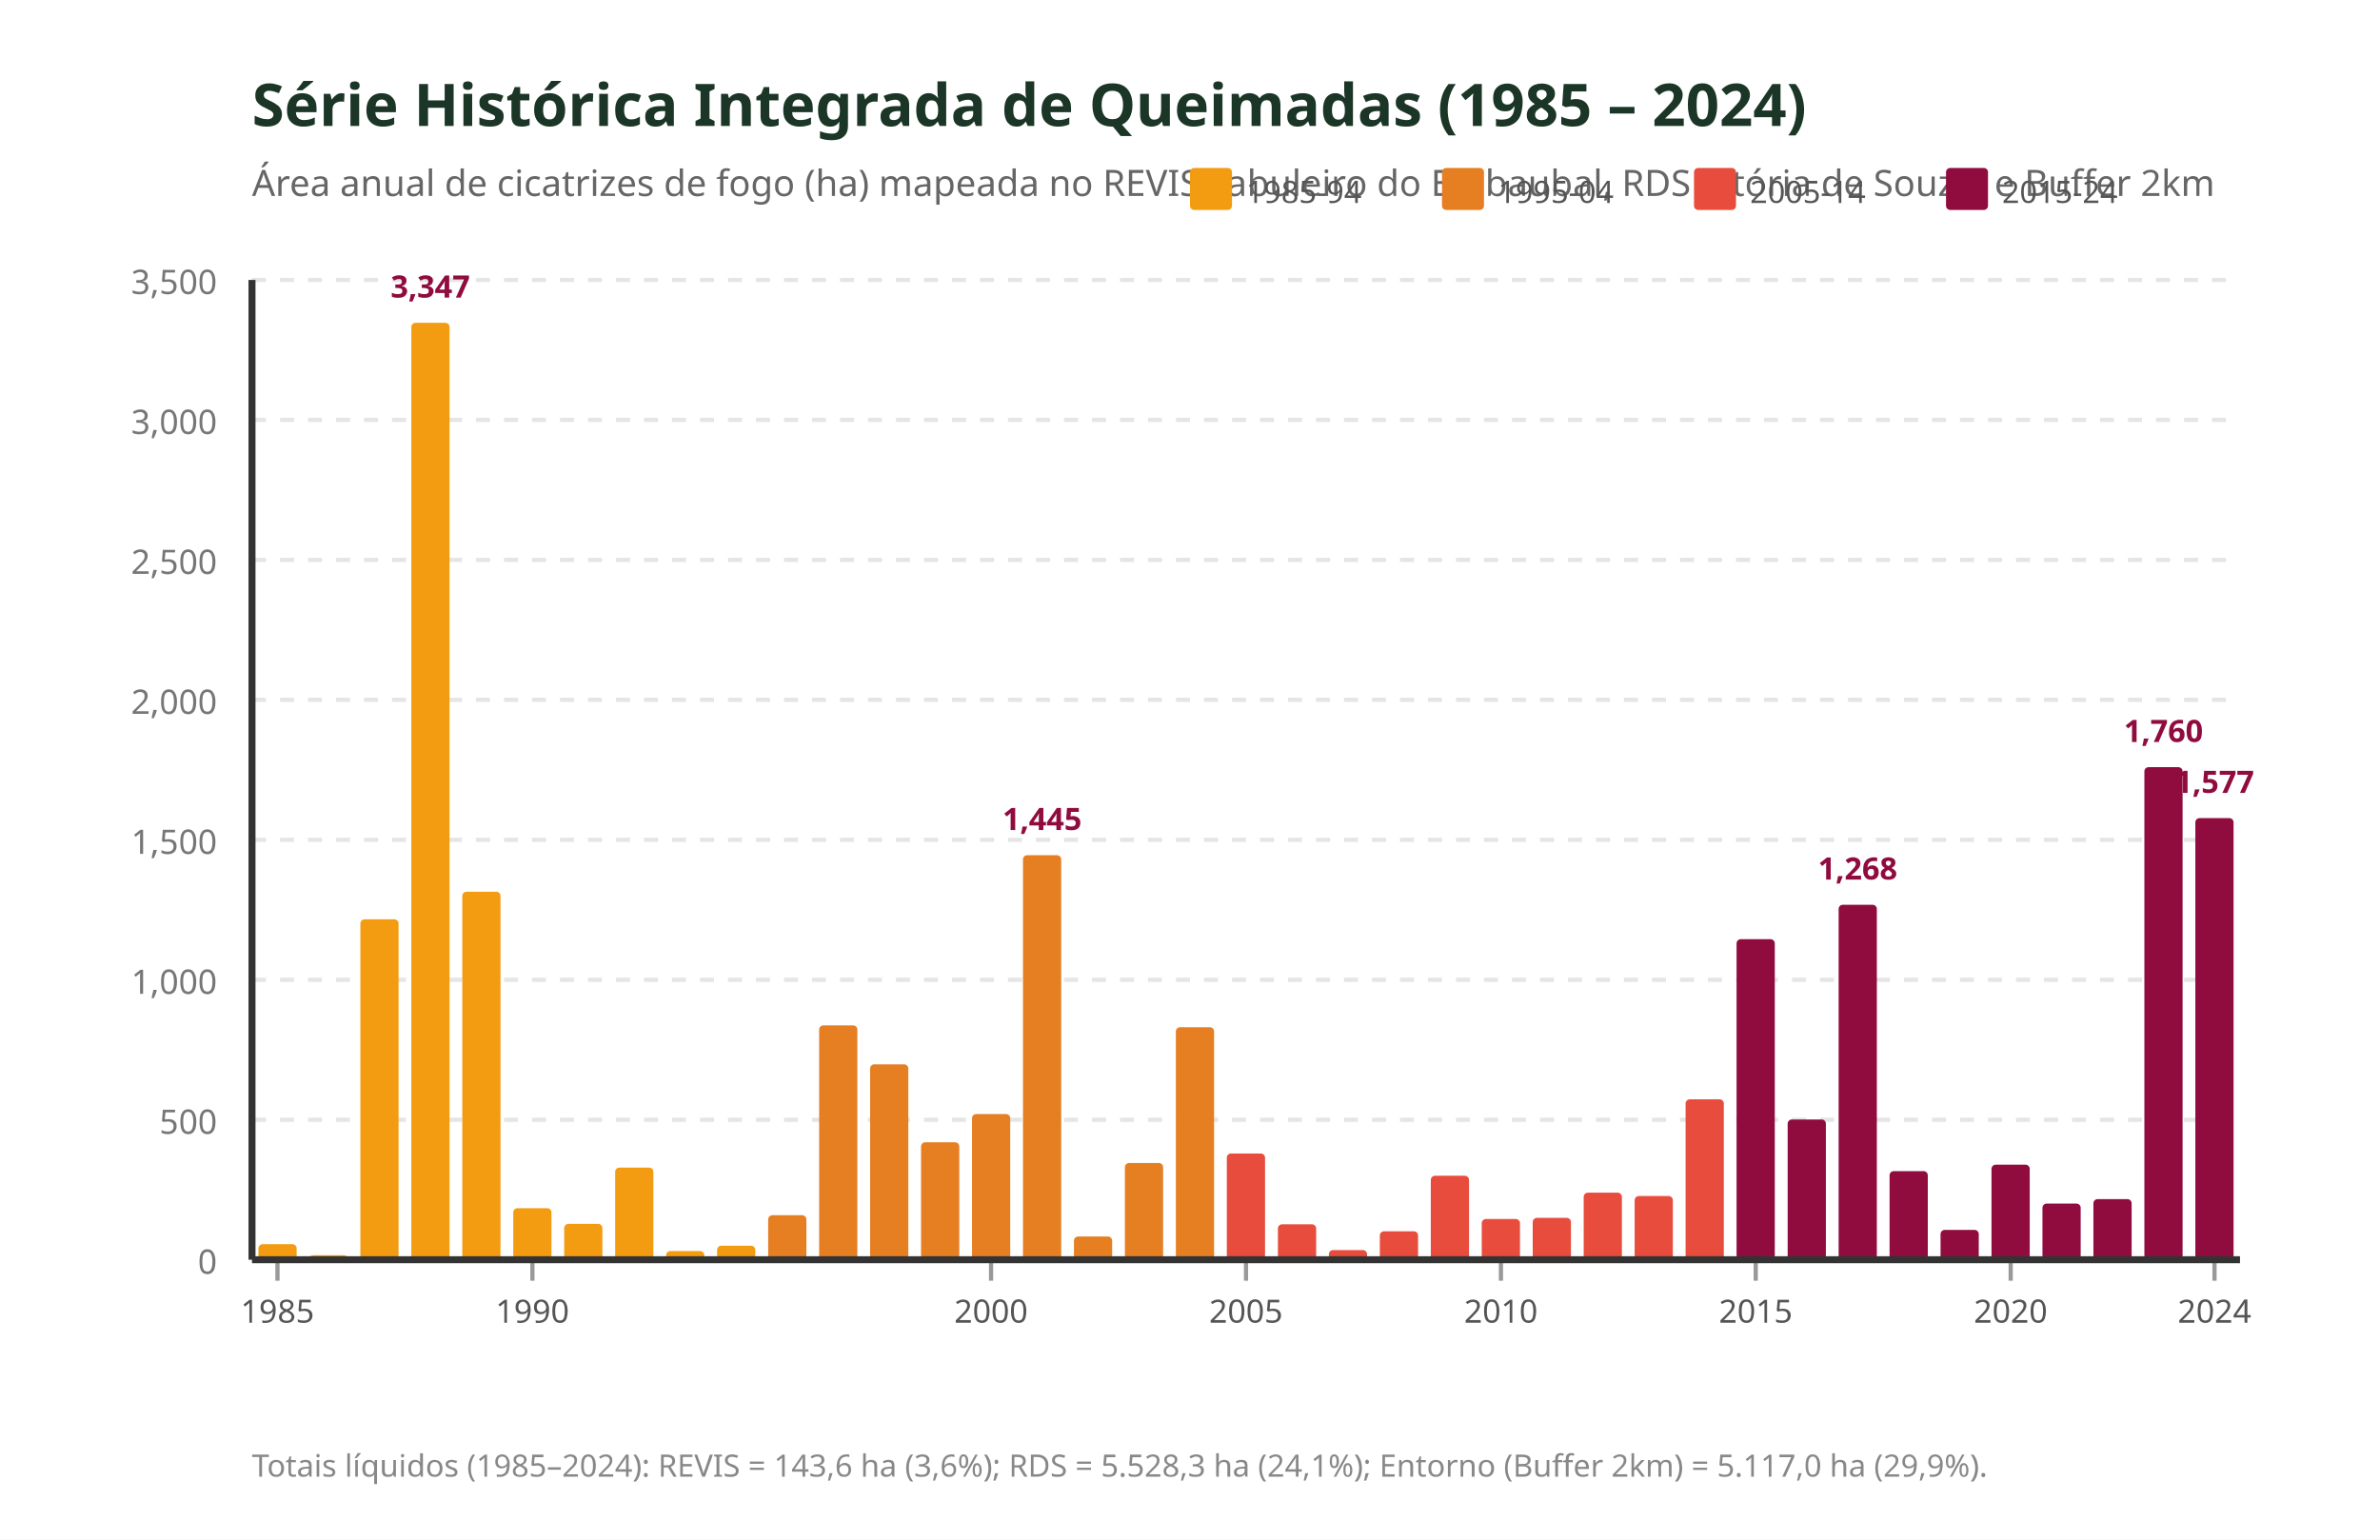
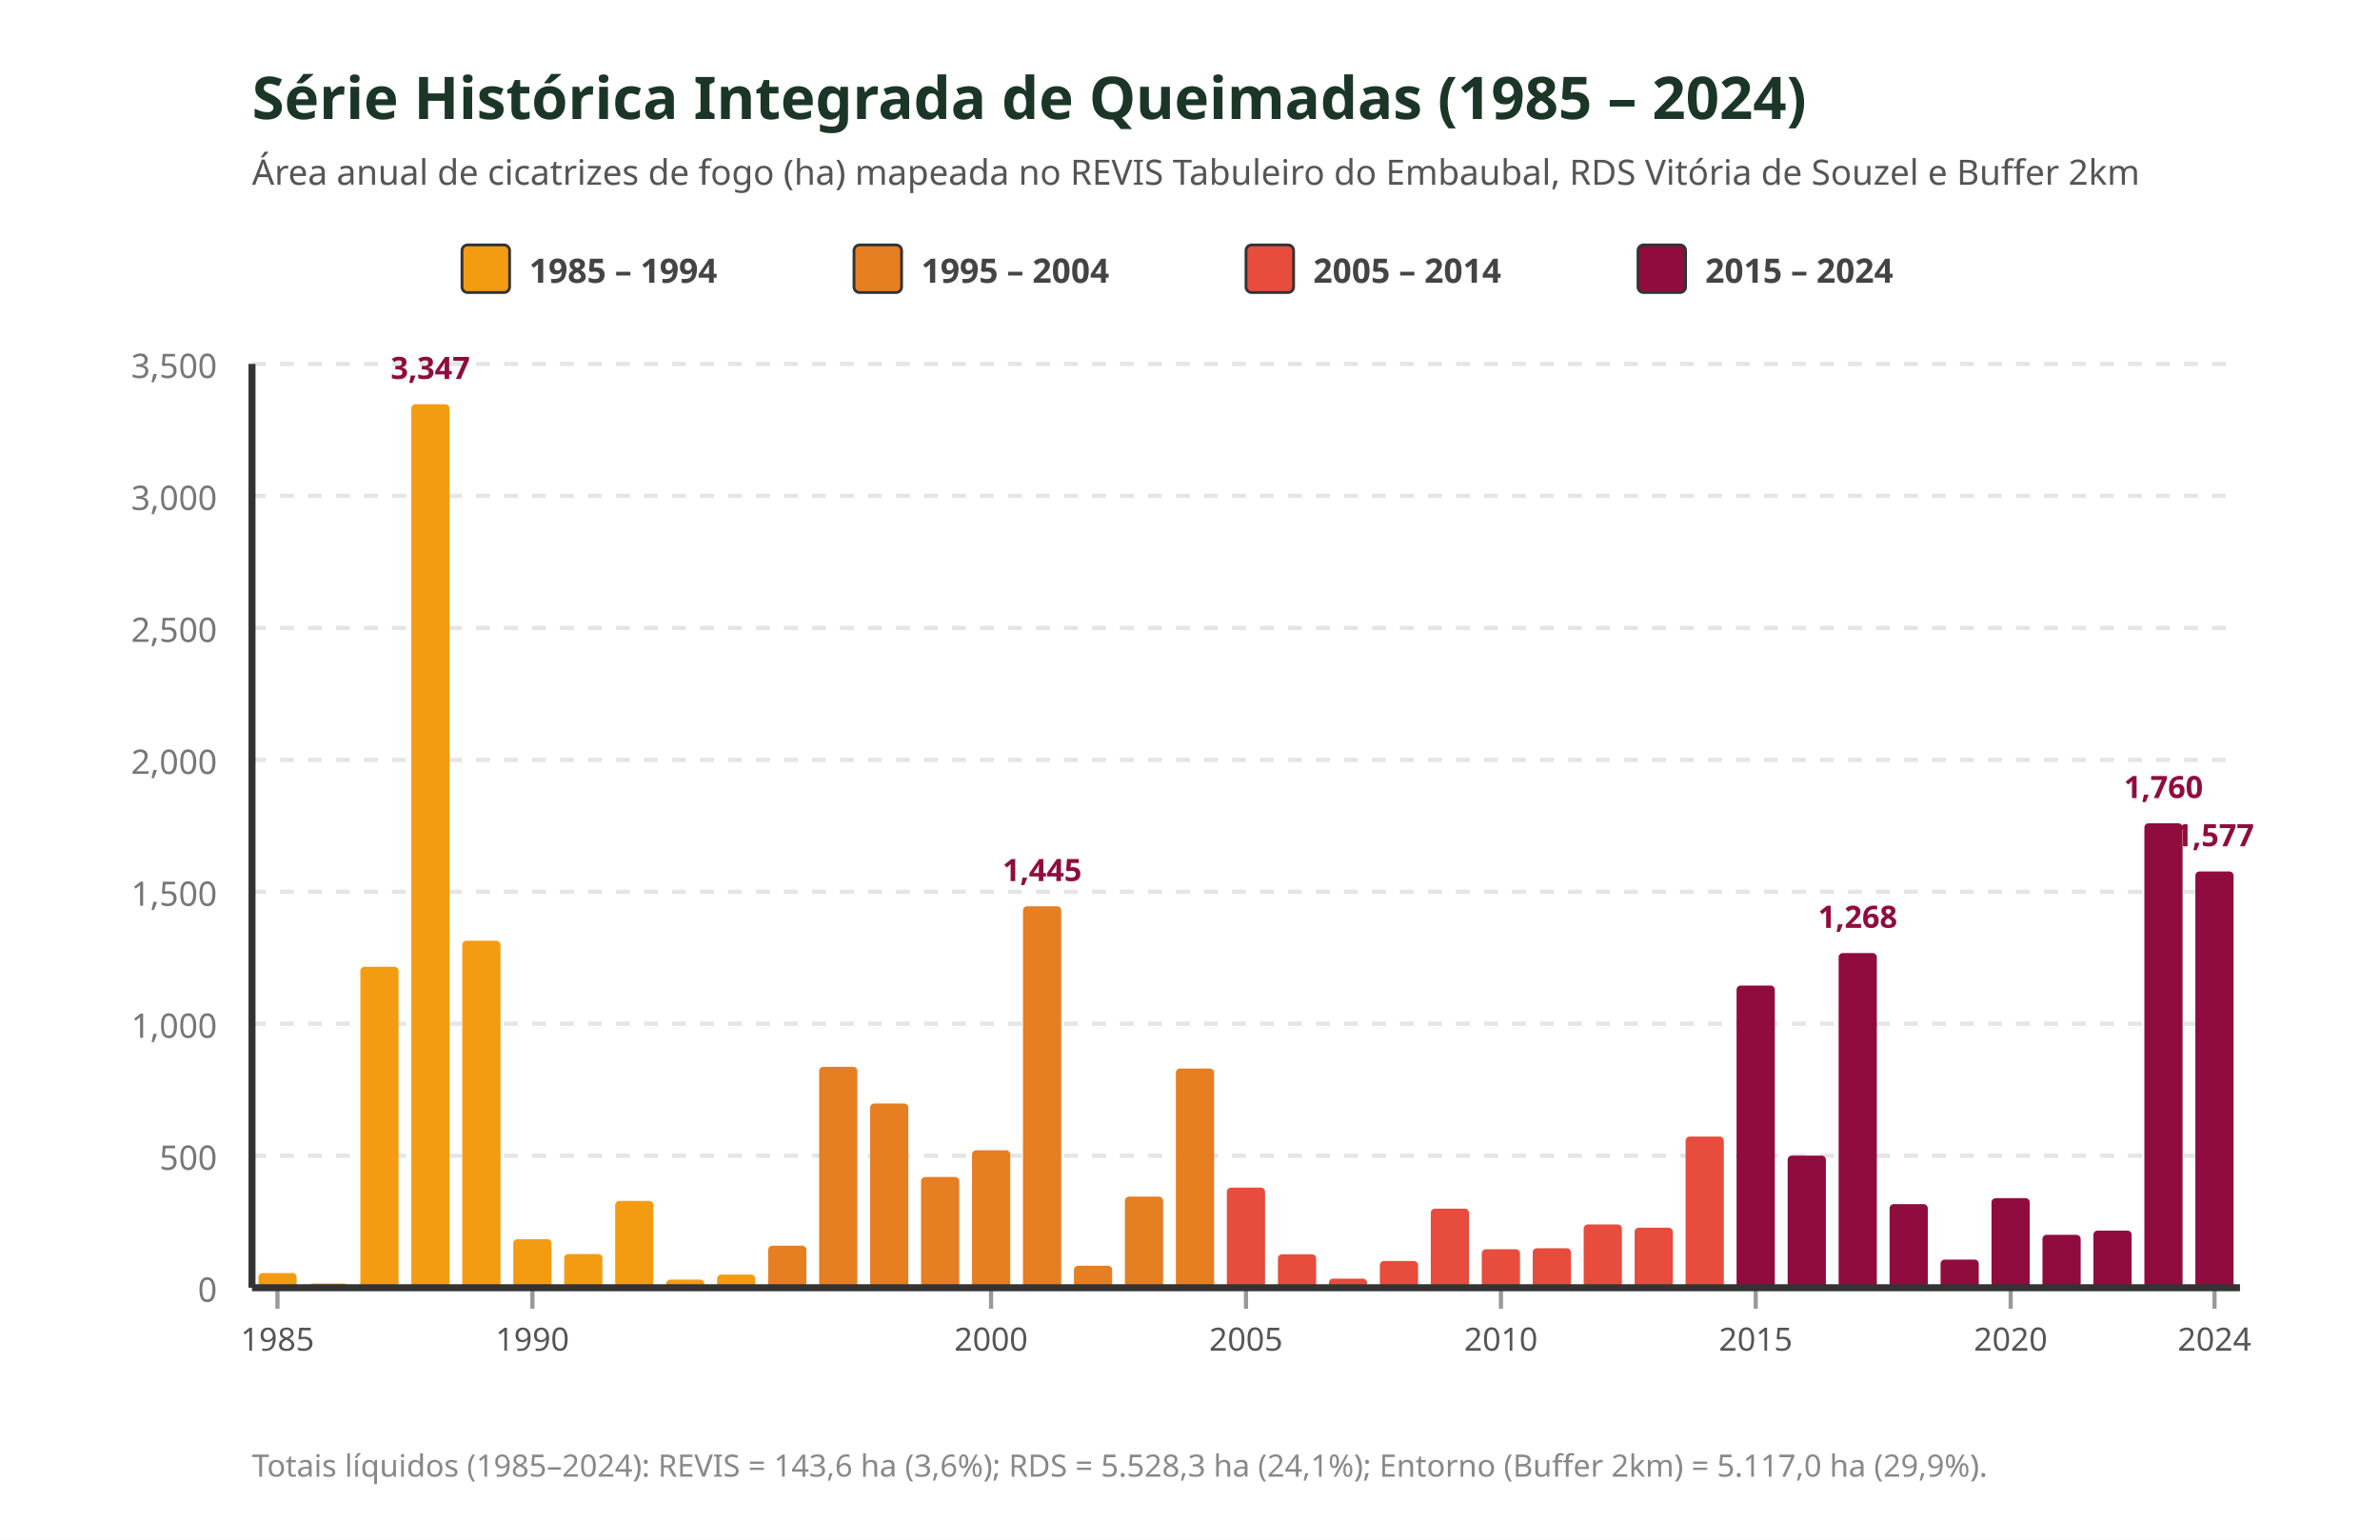
<svg xmlns="http://www.w3.org/2000/svg" width="170.0mm" height="110.0mm" viewBox="0 0 170.0 110.0">
  <rect x="0" y="0" width="170.0" height="110.0" fill="#ffffff" />
-   <text x="18.0" y="9.0" font-family="Segoe UI Variable Small Semibold, Segoe UI, sans-serif" font-size="4.2" font-weight="bold" fill="#1b3626">Série Histórica Integrada de Queimadas (1985 – 2024)</text>
-   <text x="18.0" y="14.0" font-family="Segoe UI Variable Small Semibold, Segoe UI, sans-serif" font-size="2.6" fill="#666666">Área anual de cicatrizes de fogo (ha) mapeada no REVIS Tabuleiro do Embaubal, RDS Vitória de Souzel e Buffer 2km</text>
-   <line x1="18.0" y1="90.00" x2="160.0" y2="90.00" stroke="#e5e5e5" stroke-width="0.3" stroke-dasharray="1,1" />
-   <text x="15.5" y="91.00" font-family="Segoe UI Variable Small Semibold, Segoe UI, sans-serif" font-size="2.4" fill="#777777" text-anchor="end">0</text>
-   <line x1="18.0" y1="80.00" x2="160.0" y2="80.00" stroke="#e5e5e5" stroke-width="0.3" stroke-dasharray="1,1" />
-   <text x="15.5" y="81.00" font-family="Segoe UI Variable Small Semibold, Segoe UI, sans-serif" font-size="2.4" fill="#777777" text-anchor="end">500</text>
-   <line x1="18.0" y1="70.00" x2="160.0" y2="70.00" stroke="#e5e5e5" stroke-width="0.3" stroke-dasharray="1,1" />
-   <text x="15.5" y="71.00" font-family="Segoe UI Variable Small Semibold, Segoe UI, sans-serif" font-size="2.4" fill="#777777" text-anchor="end">1,000</text>
-   <line x1="18.0" y1="60.00" x2="160.0" y2="60.00" stroke="#e5e5e5" stroke-width="0.3" stroke-dasharray="1,1" />
-   <text x="15.5" y="61.00" font-family="Segoe UI Variable Small Semibold, Segoe UI, sans-serif" font-size="2.4" fill="#777777" text-anchor="end">1,500</text>
-   <line x1="18.0" y1="50.00" x2="160.0" y2="50.00" stroke="#e5e5e5" stroke-width="0.3" stroke-dasharray="1,1" />
-   <text x="15.5" y="51.00" font-family="Segoe UI Variable Small Semibold, Segoe UI, sans-serif" font-size="2.4" fill="#777777" text-anchor="end">2,000</text>
-   <line x1="18.0" y1="40.00" x2="160.0" y2="40.00" stroke="#e5e5e5" stroke-width="0.3" stroke-dasharray="1,1" />
-   <text x="15.5" y="41.00" font-family="Segoe UI Variable Small Semibold, Segoe UI, sans-serif" font-size="2.4" fill="#777777" text-anchor="end">2,500</text>
-   <line x1="18.0" y1="30.00" x2="160.0" y2="30.00" stroke="#e5e5e5" stroke-width="0.3" stroke-dasharray="1,1" />
-   <text x="15.5" y="31.00" font-family="Segoe UI Variable Small Semibold, Segoe UI, sans-serif" font-size="2.4" fill="#777777" text-anchor="end">3,000</text>
-   <line x1="18.0" y1="20.00" x2="160.0" y2="20.00" stroke="#e5e5e5" stroke-width="0.3" stroke-dasharray="1,1" />
-   <text x="15.5" y="21.00" font-family="Segoe UI Variable Small Semibold, Segoe UI, sans-serif" font-size="2.4" fill="#777777" text-anchor="end">3,500</text>
-   <rect x="18.46" y="88.89" width="2.73" height="1.11" fill="#f39c12" rx="0.3" ry="0.3" />
-   <text x="19.82" y="94.50" font-family="Segoe UI Variable Small Semibold, Segoe UI, sans-serif" font-size="2.3" fill="#555555" text-anchor="middle">1985</text>
-   <line x1="19.82" y1="90.0" x2="19.82" y2="91.5" stroke="#999999" stroke-width="0.3" />
-   <rect x="22.10" y="89.68" width="2.73" height="0.32" fill="#f39c12" rx="0.3" ry="0.3" />
-   <rect x="25.74" y="65.68" width="2.73" height="24.32" fill="#f39c12" rx="0.3" ry="0.3" />
-   <rect x="29.38" y="23.06" width="2.73" height="66.94" fill="#f39c12" rx="0.3" ry="0.3" />
-   <text x="30.74" y="21.26" font-family="Segoe UI Variable Small Semibold, Segoe UI, sans-serif" font-size="2.2" font-weight="bold" fill="#900c3f" text-anchor="middle">3,347</text>
-   <rect x="33.02" y="63.71" width="2.73" height="26.29" fill="#f39c12" rx="0.3" ry="0.3" />
-   <rect x="36.66" y="86.32" width="2.73" height="3.68" fill="#f39c12" rx="0.3" ry="0.3" />
-   <text x="38.03" y="94.50" font-family="Segoe UI Variable Small Semibold, Segoe UI, sans-serif" font-size="2.3" fill="#555555" text-anchor="middle">1990</text>
-   <line x1="38.03" y1="90.0" x2="38.03" y2="91.5" stroke="#999999" stroke-width="0.3" />
-   <rect x="40.30" y="87.44" width="2.73" height="2.56" fill="#f39c12" rx="0.3" ry="0.3" />
-   <rect x="43.94" y="83.42" width="2.73" height="6.58" fill="#f39c12" rx="0.3" ry="0.3" />
-   <rect x="47.58" y="89.38" width="2.73" height="0.62" fill="#f39c12" rx="0.3" ry="0.3" />
-   <rect x="51.22" y="89.00" width="2.73" height="1.00" fill="#f39c12" rx="0.3" ry="0.3" />
-   <rect x="54.87" y="86.82" width="2.73" height="3.18" fill="#e67e22" rx="0.3" ry="0.3" />
-   <rect x="58.51" y="73.26" width="2.73" height="16.74" fill="#e67e22" rx="0.3" ry="0.3" />
-   <rect x="62.15" y="76.04" width="2.73" height="13.96" fill="#e67e22" rx="0.3" ry="0.3" />
-   <rect x="65.79" y="81.61" width="2.73" height="8.39" fill="#e67e22" rx="0.3" ry="0.3" />
-   <rect x="69.43" y="79.59" width="2.73" height="10.41" fill="#e67e22" rx="0.3" ry="0.3" />
-   <text x="70.79" y="94.50" font-family="Segoe UI Variable Small Semibold, Segoe UI, sans-serif" font-size="2.3" fill="#555555" text-anchor="middle">2000</text>
-   <line x1="70.79" y1="90.0" x2="70.79" y2="91.5" stroke="#999999" stroke-width="0.3" />
-   <rect x="73.07" y="61.10" width="2.73" height="28.90" fill="#e67e22" rx="0.3" ry="0.3" />
-   <text x="74.44" y="59.30" font-family="Segoe UI Variable Small Semibold, Segoe UI, sans-serif" font-size="2.2" font-weight="bold" fill="#900c3f" text-anchor="middle">1,445</text>
-   <rect x="76.71" y="88.34" width="2.73" height="1.66" fill="#e67e22" rx="0.3" ry="0.3" />
-   <rect x="80.35" y="83.09" width="2.73" height="6.91" fill="#e67e22" rx="0.3" ry="0.3" />
-   <rect x="83.99" y="73.39" width="2.73" height="16.61" fill="#e67e22" rx="0.3" ry="0.3" />
-   <rect x="87.63" y="82.41" width="2.73" height="7.59" fill="#e74c3c" rx="0.3" ry="0.3" />
-   <text x="89.00" y="94.50" font-family="Segoe UI Variable Small Semibold, Segoe UI, sans-serif" font-size="2.3" fill="#555555" text-anchor="middle">2005</text>
-   <line x1="89.00" y1="90.0" x2="89.00" y2="91.5" stroke="#999999" stroke-width="0.3" />
-   <rect x="91.28" y="87.47" width="2.73" height="2.53" fill="#e74c3c" rx="0.3" ry="0.3" />
-   <rect x="94.92" y="89.31" width="2.73" height="0.69" fill="#e74c3c" rx="0.3" ry="0.3" />
-   <rect x="98.56" y="87.97" width="2.73" height="2.03" fill="#e74c3c" rx="0.3" ry="0.3" />
-   <rect x="102.20" y="84.00" width="2.73" height="6.00" fill="#e74c3c" rx="0.3" ry="0.3" />
-   <rect x="105.84" y="87.09" width="2.73" height="2.91" fill="#e74c3c" rx="0.3" ry="0.3" />
-   <text x="107.21" y="94.50" font-family="Segoe UI Variable Small Semibold, Segoe UI, sans-serif" font-size="2.3" fill="#555555" text-anchor="middle">2010</text>
-   <line x1="107.21" y1="90.0" x2="107.21" y2="91.5" stroke="#999999" stroke-width="0.3" />
-   <rect x="109.48" y="87.01" width="2.73" height="2.99" fill="#e74c3c" rx="0.3" ry="0.3" />
-   <rect x="113.12" y="85.21" width="2.73" height="4.79" fill="#e74c3c" rx="0.3" ry="0.3" />
-   <rect x="116.76" y="85.45" width="2.73" height="4.55" fill="#e74c3c" rx="0.3" ry="0.3" />
-   <rect x="120.40" y="78.54" width="2.73" height="11.46" fill="#e74c3c" rx="0.3" ry="0.3" />
-   <rect x="124.04" y="67.10" width="2.73" height="22.90" fill="#900c3f" rx="0.3" ry="0.3" />
-   <text x="125.41" y="94.50" font-family="Segoe UI Variable Small Semibold, Segoe UI, sans-serif" font-size="2.3" fill="#555555" text-anchor="middle">2015</text>
-   <line x1="125.41" y1="90.0" x2="125.41" y2="91.5" stroke="#999999" stroke-width="0.3" />
-   <rect x="127.69" y="79.98" width="2.73" height="10.02" fill="#900c3f" rx="0.3" ry="0.3" />
-   <rect x="131.33" y="64.64" width="2.73" height="25.36" fill="#900c3f" rx="0.3" ry="0.3" />
-   <text x="132.69" y="62.84" font-family="Segoe UI Variable Small Semibold, Segoe UI, sans-serif" font-size="2.2" font-weight="bold" fill="#900c3f" text-anchor="middle">1,268</text>
-   <rect x="134.97" y="83.67" width="2.73" height="6.33" fill="#900c3f" rx="0.3" ry="0.3" />
-   <rect x="138.61" y="87.87" width="2.73" height="2.13" fill="#900c3f" rx="0.3" ry="0.3" />
-   <rect x="142.25" y="83.21" width="2.73" height="6.79" fill="#900c3f" rx="0.3" ry="0.3" />
-   <text x="143.62" y="94.50" font-family="Segoe UI Variable Small Semibold, Segoe UI, sans-serif" font-size="2.3" fill="#555555" text-anchor="middle">2020</text>
-   <line x1="143.62" y1="90.0" x2="143.62" y2="91.5" stroke="#999999" stroke-width="0.3" />
-   <rect x="145.89" y="85.99" width="2.73" height="4.01" fill="#900c3f" rx="0.3" ry="0.3" />
-   <rect x="149.53" y="85.67" width="2.73" height="4.33" fill="#900c3f" rx="0.3" ry="0.3" />
-   <rect x="153.17" y="54.81" width="2.73" height="35.19" fill="#900c3f" rx="0.3" ry="0.3" />
-   <text x="154.54" y="53.01" font-family="Segoe UI Variable Small Semibold, Segoe UI, sans-serif" font-size="2.2" font-weight="bold" fill="#900c3f" text-anchor="middle">1,760</text>
-   <rect x="156.81" y="58.45" width="2.73" height="31.55" fill="#900c3f" rx="0.3" ry="0.3" />
-   <text x="158.18" y="56.65" font-family="Segoe UI Variable Small Semibold, Segoe UI, sans-serif" font-size="2.2" font-weight="bold" fill="#900c3f" text-anchor="middle">1,577</text>
-   <text x="158.18" y="94.50" font-family="Segoe UI Variable Small Semibold, Segoe UI, sans-serif" font-size="2.3" fill="#555555" text-anchor="middle">2024</text>
-   <line x1="158.18" y1="90.0" x2="158.18" y2="91.5" stroke="#999999" stroke-width="0.3" />
-   <line x1="18.0" y1="90.0" x2="160.0" y2="90.0" stroke="#333333" stroke-width="0.5" />
-   <line x1="18.0" y1="20.0" x2="18.0" y2="90.0" stroke="#333333" stroke-width="0.5" />
-   <g transform="translate(85.0, 12.0)">
-     <rect x="0" y="0" width="3.0" height="3.0" fill="#f39c12" rx="0.3" />
-     <text x="4.0" y="2.5" font-family="Segoe UI Variable Small Semibold, Segoe UI, sans-serif" font-size="2.2" fill="#555555">1985-94</text>
-     <rect x="18.0" y="0" width="3.0" height="3.0" fill="#e67e22" rx="0.3" />
-     <text x="22.0" y="2.5" font-family="Segoe UI Variable Small Semibold, Segoe UI, sans-serif" font-size="2.2" fill="#555555">1995-04</text>
-     <rect x="36.0" y="0" width="3.0" height="3.0" fill="#e74c3c" rx="0.3" />
-     <text x="40.0" y="2.5" font-family="Segoe UI Variable Small Semibold, Segoe UI, sans-serif" font-size="2.2" fill="#555555">2005-14</text>
-     <rect x="54.0" y="0" width="3.0" height="3.0" fill="#900c3f" rx="0.3" />
-     <text x="58.0" y="2.5" font-family="Segoe UI Variable Small Semibold, Segoe UI, sans-serif" font-size="2.2" fill="#555555">2015-24</text>
+   <text x="18.0" y="8.5" font-family="Segoe UI Variable Small Semibold, Segoe UI, sans-serif" font-size="4.2" font-weight="bold" fill="#1b3626">Série Histórica Integrada de Queimadas (1985 – 2024)</text>
+   <text x="18.0" y="13.2" font-family="Segoe UI Variable Small Semibold, Segoe UI, sans-serif" font-size="2.5" fill="#555555">Área anual de cicatrizes de fogo (ha) mapeada no REVIS Tabuleiro do Embaubal, RDS Vitória de Souzel e Buffer 2km</text>
+   <g transform="translate(33.00, 17.50)">
+     <rect x="0.00" y="0" width="3.4" height="3.4" fill="#f39c12" stroke="#333333" stroke-width="0.2" rx="0.4" />
+     <text x="4.80" y="2.7" font-family="Segoe UI Variable Small Semibold, Segoe UI, sans-serif" font-size="2.4" font-weight="bold" fill="#444444">1985 – 1994</text>
+     <rect x="28.00" y="0" width="3.4" height="3.4" fill="#e67e22" stroke="#333333" stroke-width="0.2" rx="0.4" />
+     <text x="32.80" y="2.7" font-family="Segoe UI Variable Small Semibold, Segoe UI, sans-serif" font-size="2.4" font-weight="bold" fill="#444444">1995 – 2004</text>
+     <rect x="56.00" y="0" width="3.4" height="3.4" fill="#e74c3c" stroke="#333333" stroke-width="0.2" rx="0.4" />
+     <text x="60.80" y="2.7" font-family="Segoe UI Variable Small Semibold, Segoe UI, sans-serif" font-size="2.4" font-weight="bold" fill="#444444">2005 – 2014</text>
+     <rect x="84.00" y="0" width="3.4" height="3.4" fill="#900c3f" stroke="#333333" stroke-width="0.2" rx="0.4" />
+     <text x="88.80" y="2.7" font-family="Segoe UI Variable Small Semibold, Segoe UI, sans-serif" font-size="2.4" font-weight="bold" fill="#444444">2015 – 2024</text>
  </g>
+   <line x1="18.0" y1="92.00" x2="160.0" y2="92.00" stroke="#e5e5e5" stroke-width="0.3" stroke-dasharray="1,1" />
+   <text x="15.5" y="93.00" font-family="Segoe UI Variable Small Semibold, Segoe UI, sans-serif" font-size="2.4" fill="#777777" text-anchor="end">0</text>
+   <line x1="18.0" y1="82.57" x2="160.0" y2="82.57" stroke="#e5e5e5" stroke-width="0.3" stroke-dasharray="1,1" />
+   <text x="15.5" y="83.57" font-family="Segoe UI Variable Small Semibold, Segoe UI, sans-serif" font-size="2.4" fill="#777777" text-anchor="end">500</text>
+   <line x1="18.0" y1="73.14" x2="160.0" y2="73.14" stroke="#e5e5e5" stroke-width="0.3" stroke-dasharray="1,1" />
+   <text x="15.5" y="74.14" font-family="Segoe UI Variable Small Semibold, Segoe UI, sans-serif" font-size="2.4" fill="#777777" text-anchor="end">1,000</text>
+   <line x1="18.0" y1="63.71" x2="160.0" y2="63.71" stroke="#e5e5e5" stroke-width="0.3" stroke-dasharray="1,1" />
+   <text x="15.5" y="64.71" font-family="Segoe UI Variable Small Semibold, Segoe UI, sans-serif" font-size="2.4" fill="#777777" text-anchor="end">1,500</text>
+   <line x1="18.0" y1="54.29" x2="160.0" y2="54.29" stroke="#e5e5e5" stroke-width="0.3" stroke-dasharray="1,1" />
+   <text x="15.5" y="55.29" font-family="Segoe UI Variable Small Semibold, Segoe UI, sans-serif" font-size="2.4" fill="#777777" text-anchor="end">2,000</text>
+   <line x1="18.0" y1="44.86" x2="160.0" y2="44.86" stroke="#e5e5e5" stroke-width="0.3" stroke-dasharray="1,1" />
+   <text x="15.5" y="45.86" font-family="Segoe UI Variable Small Semibold, Segoe UI, sans-serif" font-size="2.4" fill="#777777" text-anchor="end">2,500</text>
+   <line x1="18.0" y1="35.43" x2="160.0" y2="35.43" stroke="#e5e5e5" stroke-width="0.3" stroke-dasharray="1,1" />
+   <text x="15.5" y="36.43" font-family="Segoe UI Variable Small Semibold, Segoe UI, sans-serif" font-size="2.4" fill="#777777" text-anchor="end">3,000</text>
+   <line x1="18.0" y1="26.00" x2="160.0" y2="26.00" stroke="#e5e5e5" stroke-width="0.3" stroke-dasharray="1,1" />
+   <text x="15.5" y="27.00" font-family="Segoe UI Variable Small Semibold, Segoe UI, sans-serif" font-size="2.4" fill="#777777" text-anchor="end">3,500</text>
+   <rect x="18.46" y="90.95" width="2.73" height="1.05" fill="#f39c12" rx="0.3" ry="0.3" />
+   <text x="19.82" y="96.50" font-family="Segoe UI Variable Small Semibold, Segoe UI, sans-serif" font-size="2.3" fill="#555555" text-anchor="middle">1985</text>
+   <line x1="19.82" y1="92.0" x2="19.82" y2="93.5" stroke="#999999" stroke-width="0.3" />
+   <rect x="22.10" y="91.70" width="2.73" height="0.30" fill="#f39c12" rx="0.3" ry="0.3" />
+   <rect x="25.74" y="69.07" width="2.73" height="22.93" fill="#f39c12" rx="0.3" ry="0.3" />
+   <rect x="29.38" y="28.88" width="2.73" height="63.12" fill="#f39c12" rx="0.3" ry="0.3" />
+   <text x="30.74" y="27.08" font-family="Segoe UI Variable Small Semibold, Segoe UI, sans-serif" font-size="2.2" font-weight="bold" fill="#900c3f" text-anchor="middle">3,347</text>
+   <rect x="33.02" y="67.21" width="2.73" height="24.79" fill="#f39c12" rx="0.3" ry="0.3" />
+   <rect x="36.66" y="88.53" width="2.73" height="3.47" fill="#f39c12" rx="0.3" ry="0.3" />
+   <text x="38.03" y="96.50" font-family="Segoe UI Variable Small Semibold, Segoe UI, sans-serif" font-size="2.3" fill="#555555" text-anchor="middle">1990</text>
+   <line x1="38.03" y1="92.0" x2="38.03" y2="93.5" stroke="#999999" stroke-width="0.3" />
+   <rect x="40.30" y="89.59" width="2.73" height="2.41" fill="#f39c12" rx="0.3" ry="0.3" />
+   <rect x="43.94" y="85.80" width="2.73" height="6.20" fill="#f39c12" rx="0.3" ry="0.3" />
+   <rect x="47.58" y="91.42" width="2.73" height="0.58" fill="#f39c12" rx="0.3" ry="0.3" />
+   <rect x="51.22" y="91.06" width="2.73" height="0.94" fill="#f39c12" rx="0.3" ry="0.3" />
+   <rect x="54.87" y="89.00" width="2.73" height="3.00" fill="#e67e22" rx="0.3" ry="0.3" />
+   <rect x="58.51" y="76.22" width="2.73" height="15.78" fill="#e67e22" rx="0.3" ry="0.3" />
+   <rect x="62.15" y="78.84" width="2.73" height="13.16" fill="#e67e22" rx="0.3" ry="0.3" />
+   <rect x="65.79" y="84.09" width="2.73" height="7.91" fill="#e67e22" rx="0.3" ry="0.3" />
+   <rect x="69.43" y="82.18" width="2.73" height="9.82" fill="#e67e22" rx="0.3" ry="0.3" />
+   <text x="70.79" y="96.50" font-family="Segoe UI Variable Small Semibold, Segoe UI, sans-serif" font-size="2.3" fill="#555555" text-anchor="middle">2000</text>
+   <line x1="70.79" y1="92.0" x2="70.79" y2="93.5" stroke="#999999" stroke-width="0.3" />
+   <rect x="73.07" y="64.75" width="2.73" height="27.25" fill="#e67e22" rx="0.3" ry="0.3" />
+   <text x="74.44" y="62.95" font-family="Segoe UI Variable Small Semibold, Segoe UI, sans-serif" font-size="2.2" font-weight="bold" fill="#900c3f" text-anchor="middle">1,445</text>
+   <rect x="76.71" y="90.43" width="2.73" height="1.57" fill="#e67e22" rx="0.3" ry="0.3" />
+   <rect x="80.35" y="85.49" width="2.73" height="6.51" fill="#e67e22" rx="0.3" ry="0.3" />
+   <rect x="83.99" y="76.34" width="2.73" height="15.66" fill="#e67e22" rx="0.3" ry="0.3" />
+   <rect x="87.63" y="84.85" width="2.73" height="7.15" fill="#e74c3c" rx="0.3" ry="0.3" />
+   <text x="89.00" y="96.50" font-family="Segoe UI Variable Small Semibold, Segoe UI, sans-serif" font-size="2.3" fill="#555555" text-anchor="middle">2005</text>
+   <line x1="89.00" y1="92.0" x2="89.00" y2="93.5" stroke="#999999" stroke-width="0.3" />
+   <rect x="91.28" y="89.61" width="2.73" height="2.39" fill="#e74c3c" rx="0.3" ry="0.3" />
+   <rect x="94.92" y="91.35" width="2.73" height="0.65" fill="#e74c3c" rx="0.3" ry="0.3" />
+   <rect x="98.56" y="90.09" width="2.73" height="1.91" fill="#e74c3c" rx="0.3" ry="0.3" />
+   <rect x="102.20" y="86.35" width="2.73" height="5.65" fill="#e74c3c" rx="0.3" ry="0.3" />
+   <rect x="105.84" y="89.25" width="2.73" height="2.75" fill="#e74c3c" rx="0.3" ry="0.3" />
+   <text x="107.21" y="96.50" font-family="Segoe UI Variable Small Semibold, Segoe UI, sans-serif" font-size="2.3" fill="#555555" text-anchor="middle">2010</text>
+   <line x1="107.21" y1="92.0" x2="107.21" y2="93.5" stroke="#999999" stroke-width="0.3" />
+   <rect x="109.48" y="89.18" width="2.73" height="2.82" fill="#e74c3c" rx="0.3" ry="0.3" />
+   <rect x="113.12" y="87.48" width="2.73" height="4.52" fill="#e74c3c" rx="0.3" ry="0.3" />
+   <rect x="116.76" y="87.71" width="2.73" height="4.29" fill="#e74c3c" rx="0.3" ry="0.3" />
+   <rect x="120.40" y="81.20" width="2.73" height="10.80" fill="#e74c3c" rx="0.3" ry="0.3" />
+   <rect x="124.04" y="70.41" width="2.73" height="21.59" fill="#900c3f" rx="0.3" ry="0.3" />
+   <text x="125.41" y="96.50" font-family="Segoe UI Variable Small Semibold, Segoe UI, sans-serif" font-size="2.3" fill="#555555" text-anchor="middle">2015</text>
+   <line x1="125.41" y1="92.0" x2="125.41" y2="93.5" stroke="#999999" stroke-width="0.3" />
+   <rect x="127.69" y="82.56" width="2.73" height="9.44" fill="#900c3f" rx="0.3" ry="0.3" />
+   <rect x="131.33" y="68.09" width="2.73" height="23.91" fill="#900c3f" rx="0.3" ry="0.3" />
+   <text x="132.69" y="66.29" font-family="Segoe UI Variable Small Semibold, Segoe UI, sans-serif" font-size="2.2" font-weight="bold" fill="#900c3f" text-anchor="middle">1,268</text>
+   <rect x="134.97" y="86.03" width="2.73" height="5.97" fill="#900c3f" rx="0.3" ry="0.3" />
+   <rect x="138.61" y="89.99" width="2.73" height="2.01" fill="#900c3f" rx="0.3" ry="0.3" />
+   <rect x="142.25" y="85.60" width="2.73" height="6.40" fill="#900c3f" rx="0.3" ry="0.3" />
+   <text x="143.62" y="96.50" font-family="Segoe UI Variable Small Semibold, Segoe UI, sans-serif" font-size="2.3" fill="#555555" text-anchor="middle">2020</text>
+   <line x1="143.62" y1="92.0" x2="143.62" y2="93.5" stroke="#999999" stroke-width="0.3" />
+   <rect x="145.89" y="88.22" width="2.73" height="3.78" fill="#900c3f" rx="0.3" ry="0.3" />
+   <rect x="149.53" y="87.92" width="2.73" height="4.08" fill="#900c3f" rx="0.3" ry="0.3" />
+   <rect x="153.17" y="58.82" width="2.73" height="33.18" fill="#900c3f" rx="0.3" ry="0.3" />
+   <text x="154.54" y="57.02" font-family="Segoe UI Variable Small Semibold, Segoe UI, sans-serif" font-size="2.2" font-weight="bold" fill="#900c3f" text-anchor="middle">1,760</text>
+   <rect x="156.81" y="62.26" width="2.73" height="29.74" fill="#900c3f" rx="0.3" ry="0.3" />
+   <text x="158.18" y="60.46" font-family="Segoe UI Variable Small Semibold, Segoe UI, sans-serif" font-size="2.2" font-weight="bold" fill="#900c3f" text-anchor="middle">1,577</text>
+   <text x="158.18" y="96.50" font-family="Segoe UI Variable Small Semibold, Segoe UI, sans-serif" font-size="2.3" fill="#555555" text-anchor="middle">2024</text>
+   <line x1="158.18" y1="92.0" x2="158.18" y2="93.5" stroke="#999999" stroke-width="0.3" />
+   <line x1="18.0" y1="92.0" x2="160.0" y2="92.0" stroke="#333333" stroke-width="0.5" />
+   <line x1="18.0" y1="26.0" x2="18.0" y2="92.0" stroke="#333333" stroke-width="0.5" />
  <text x="18.0" y="105.5" font-family="Segoe UI Variable Small Semibold, Segoe UI, sans-serif" font-size="2.2" fill="#888888">Totais líquidos (1985–2024): REVIS = 143,6 ha (3,6%); RDS = 5.528,3 ha (24,1%); Entorno (Buffer 2km) = 5.117,0 ha (29,9%).</text>
</svg>
